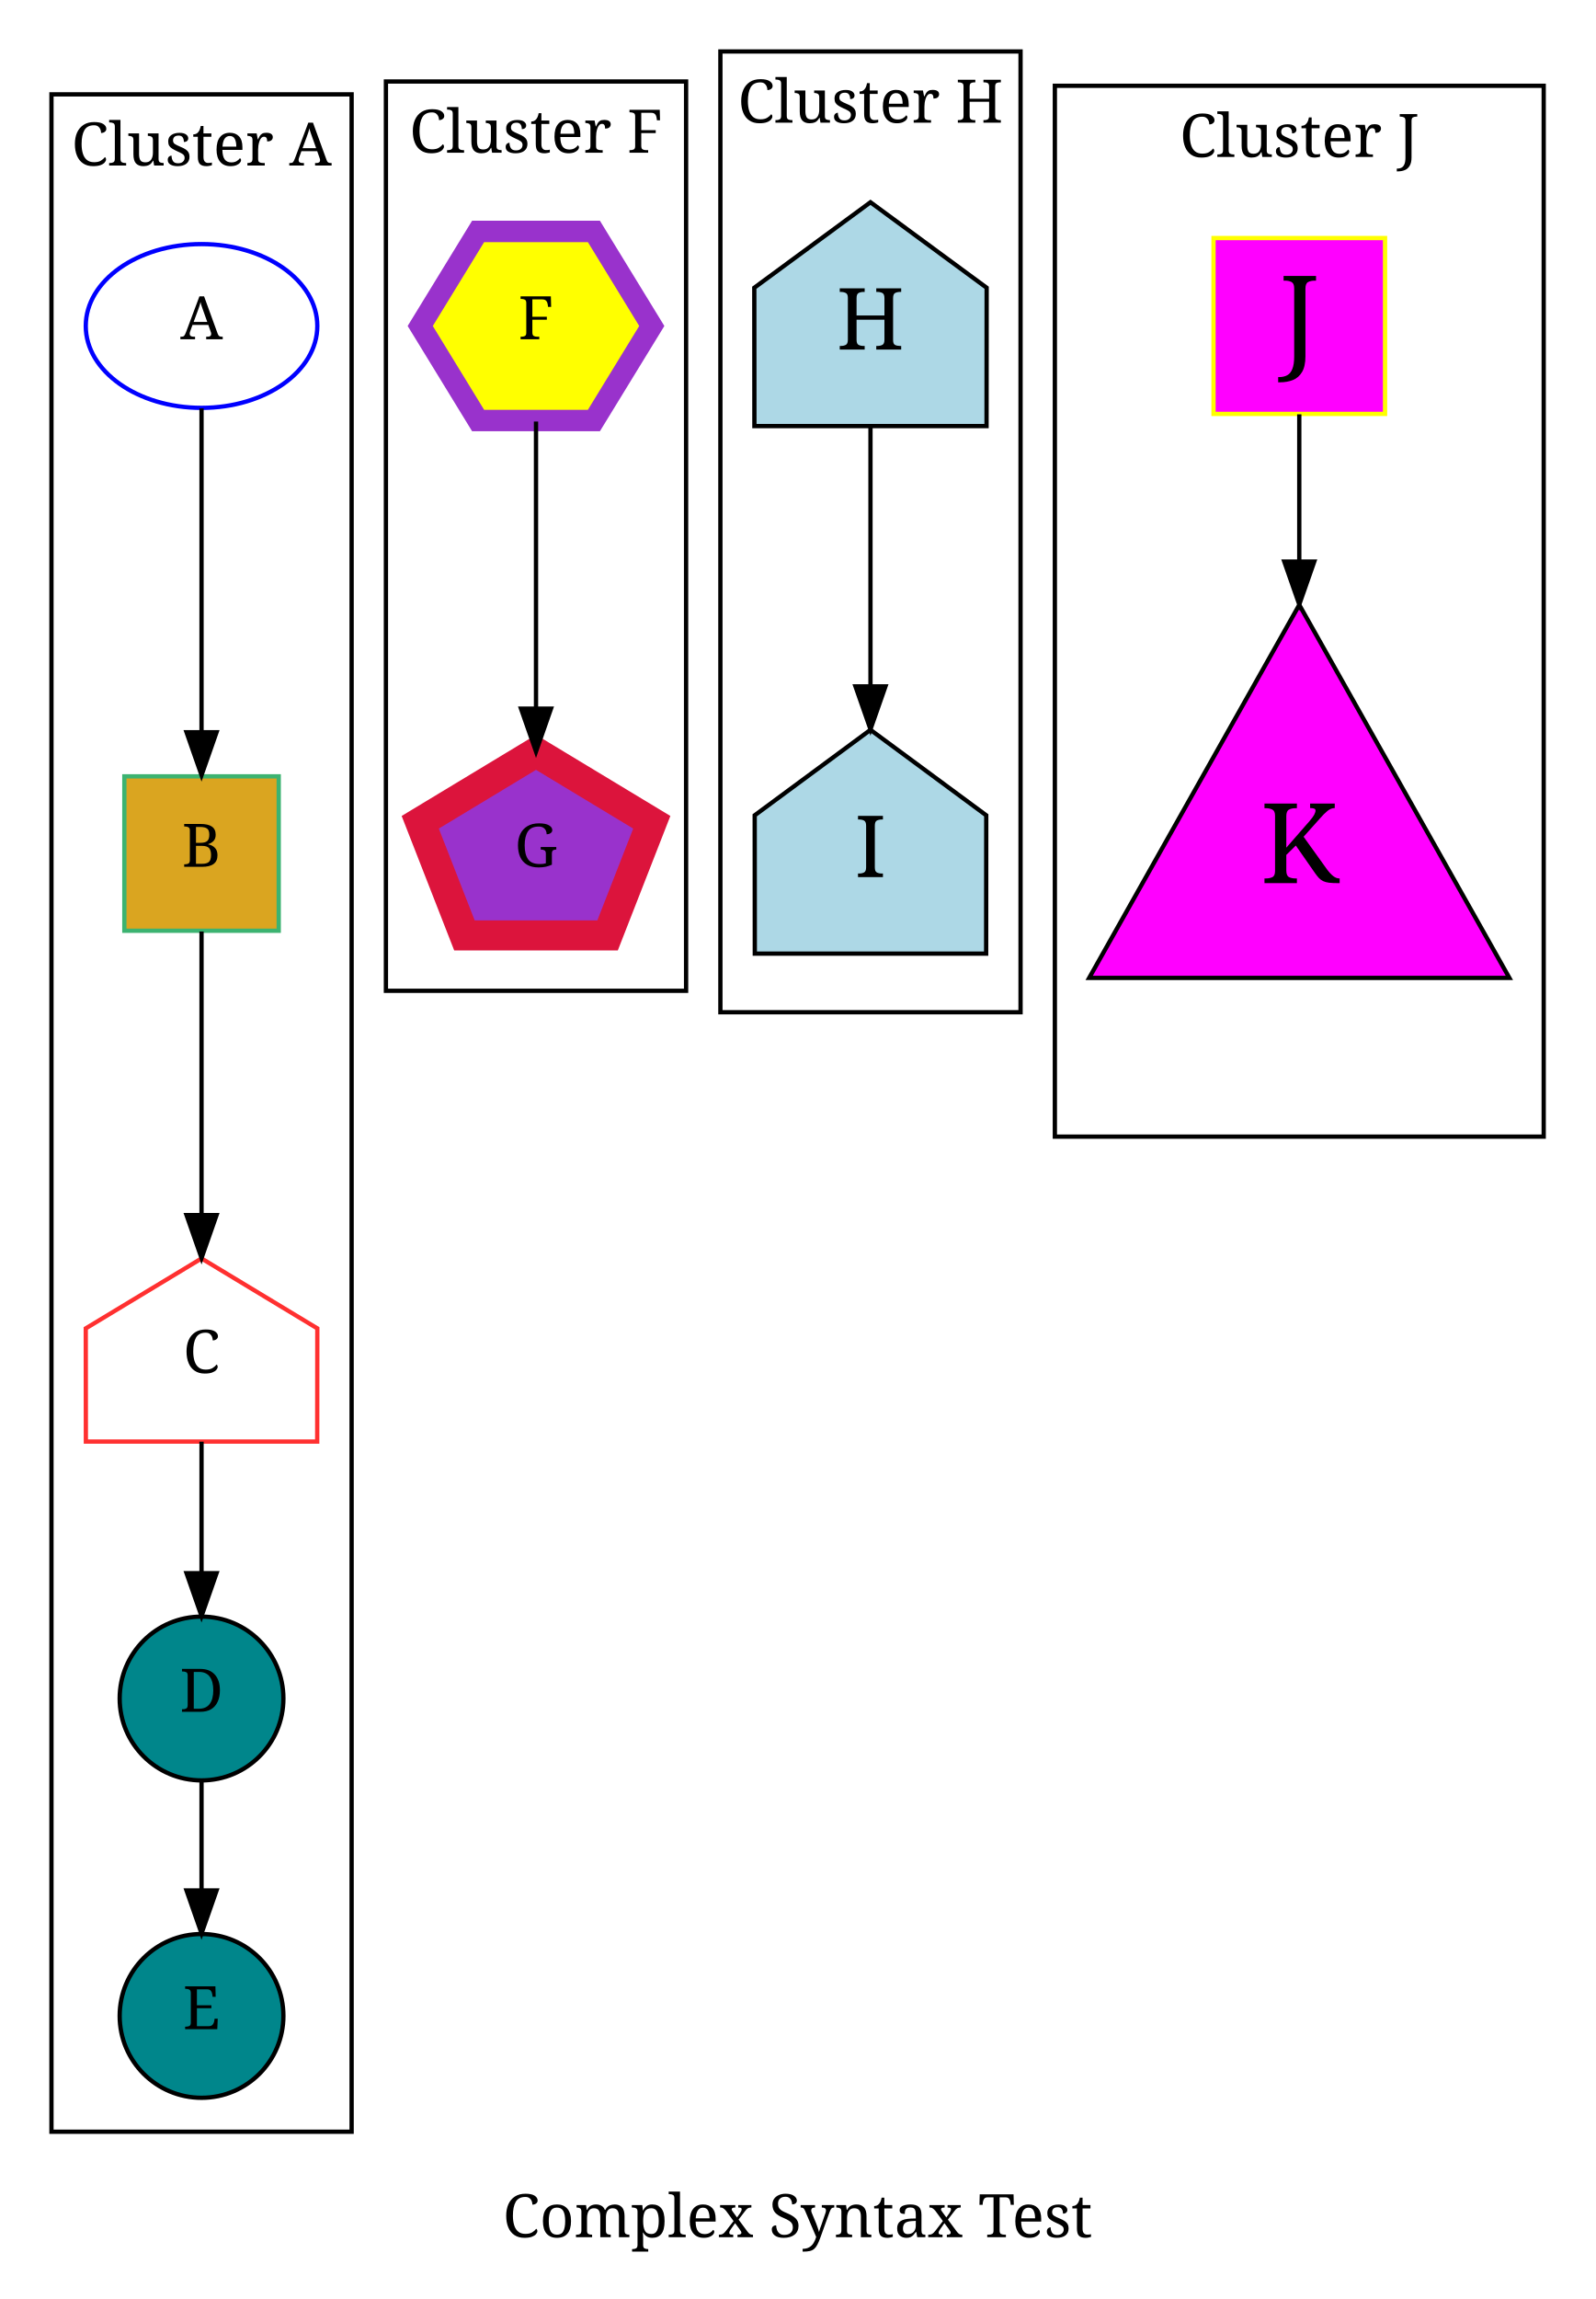
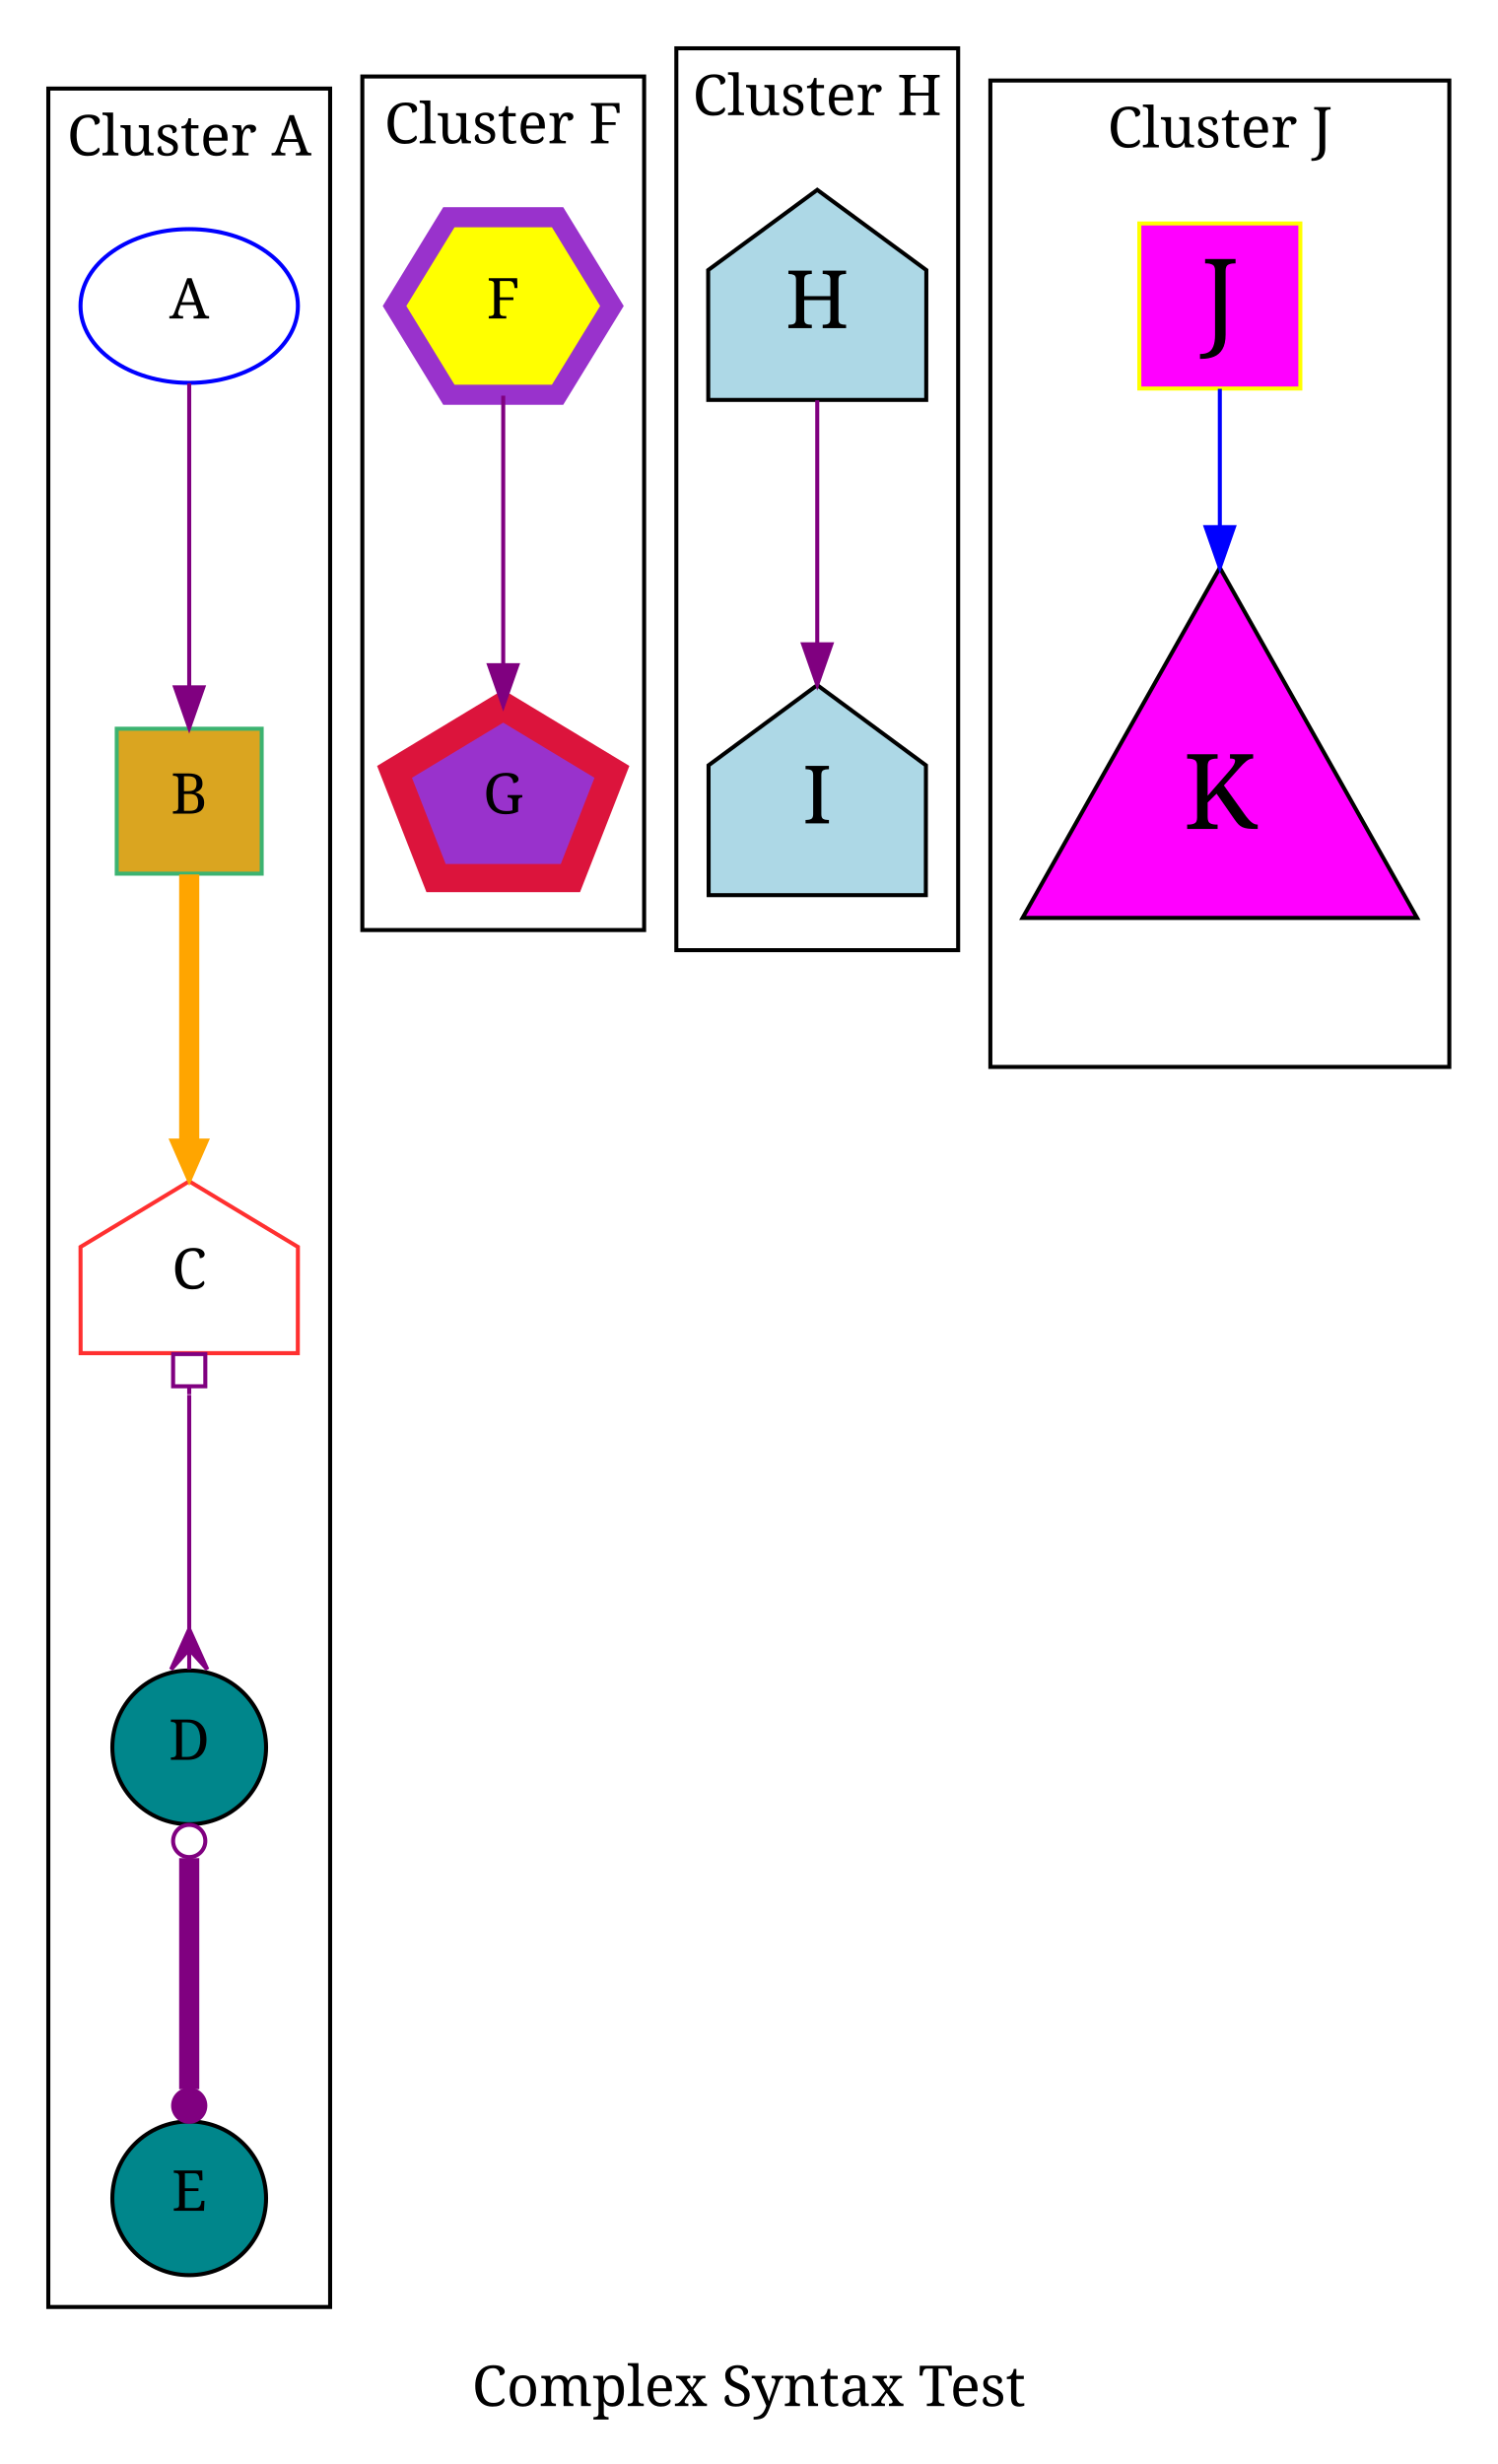
- <svg xmlns="http://www.w3.org/2000/svg" width="372pt" height="536pt" viewBox="0.00 0.00 372.00 536.00">
-   <g id="graph1" class="graph" transform="scale(1 1) rotate(0) translate(4 532)">
-     <polygon fill="white" stroke="white" points="-4,5 -4,-532 369,-532 369,5 -4,5" />
+ <svg xmlns="http://www.w3.org/2000/svg" width="372pt" height="612pt" viewBox="0.00 0.00 372.00 612.00">
+   <g id="graph1" class="graph" transform="scale(1 1) rotate(0) translate(4 608)">
+     <polygon fill="white" stroke="white" points="-4,5 -4,-608 369,-608 369,5 -4,5" />
    <text text-anchor="middle" x="182" y="-10.4" font-family="Times Roman,serif" font-size="14.00">Complex Syntax Test</text>
    <g id="graph2" class="cluster">
-       <polygon fill="none" stroke="black" points="8,-35 8,-510 78,-510 78,-35 8,-35" />
-       <text text-anchor="middle" x="43" y="-493.4" font-family="Times Roman,serif" font-size="14.00">Cluster A</text>
+       <polygon fill="none" stroke="black" points="8,-35 8,-586 78,-586 78,-35 8,-35" />
+       <text text-anchor="middle" x="43" y="-569.4" font-family="Times Roman,serif" font-size="14.00">Cluster A</text>
    </g>
    <g id="graph3" class="cluster">
-       <polygon fill="none" stroke="black" points="86,-301 86,-513 156,-513 156,-301 86,-301" />
-       <text text-anchor="middle" x="121" y="-496.4" font-family="Times Roman,serif" font-size="14.00">Cluster F</text>
+       <polygon fill="none" stroke="black" points="86,-377 86,-589 156,-589 156,-377 86,-377" />
+       <text text-anchor="middle" x="121" y="-572.4" font-family="Times Roman,serif" font-size="14.00">Cluster F</text>
    </g>
    <g id="graph4" class="cluster">
-       <polygon fill="none" stroke="black" points="164,-296 164,-520 234,-520 234,-296 164,-296" />
-       <text text-anchor="middle" x="199" y="-503.4" font-family="Times Roman,serif" font-size="14.00">Cluster H</text>
+       <polygon fill="none" stroke="black" points="164,-372 164,-596 234,-596 234,-372 164,-372" />
+       <text text-anchor="middle" x="199" y="-579.4" font-family="Times Roman,serif" font-size="14.00">Cluster H</text>
    </g>
    <g id="graph5" class="cluster">
-       <polygon fill="none" stroke="black" points="242,-267 242,-512 356,-512 356,-267 242,-267" />
-       <text text-anchor="middle" x="299" y="-495.4" font-family="Times Roman,serif" font-size="14.00">Cluster J</text>
+       <polygon fill="none" stroke="black" points="242,-343 242,-588 356,-588 356,-343 242,-343" />
+       <text text-anchor="middle" x="299" y="-571.4" font-family="Times Roman,serif" font-size="14.00">Cluster J</text>
    </g>
    <g id="node2" class="node">
-       <ellipse fill="none" stroke="blue" cx="43" cy="-456" rx="27" ry="19.092" />
-       <text text-anchor="middle" x="43" y="-452.9" font-family="Times Roman,serif" font-size="14.00">A</text>
+       <ellipse fill="none" stroke="blue" cx="43" cy="-532" rx="27" ry="19.092" />
+       <text text-anchor="middle" x="43" y="-528.9" font-family="Times Roman,serif" font-size="14.00">A</text>
    </g>
    <g id="node3" class="node">
-       <polygon fill="goldenrod" stroke="mediumseagreen" points="61,-351 25,-351 25,-315 61,-315 61,-351" />
-       <text text-anchor="middle" x="43" y="-329.9" font-family="Times Roman,serif" font-size="14.00">B</text>
+       <polygon fill="goldenrod" stroke="mediumseagreen" points="61,-427 25,-427 25,-391 61,-391 61,-427" />
+       <text text-anchor="middle" x="43" y="-405.9" font-family="Times Roman,serif" font-size="14.00">B</text>
    </g>
    <g id="edge3" class="edge">
-       <path fill="none" stroke="black" d="M43,-436.781C43,-416.6 43,-384.644 43,-361.521" />
-       <polygon fill="black" stroke="black" points="46.5,-361.281 43,-351.282 39.5,-361.282 46.5,-361.281" />
+       <path fill="none" stroke="purple" d="M43,-512.781C43,-492.6 43,-460.644 43,-437.521" />
+       <polygon fill="purple" stroke="purple" points="46.5,-437.281 43,-427.282 39.5,-437.282 46.5,-437.281" />
    </g>
    <g id="node5" class="node">
-       <polygon fill="none" stroke="#ff3030" points="70,-222.292 43,-238.599 16,-222.292 16.025,-195.908 69.975,-195.908 70,-222.292" />
-       <text text-anchor="middle" x="43" y="-211.9" font-family="Times Roman,serif" font-size="14.00">C</text>
+       <polygon fill="none" stroke="#ff3030" points="70,-298.292 43,-314.599 16,-298.292 16.025,-271.908 69.975,-271.908 70,-298.292" />
+       <text text-anchor="middle" x="43" y="-287.9" font-family="Times Roman,serif" font-size="14.00">C</text>
    </g>
    <g id="edge5" class="edge">
-       <path fill="none" stroke="black" d="M43,-314.821C43,-297.265 43,-270.251 43,-248.75" />
-       <polygon fill="black" stroke="black" points="46.5,-248.704 43,-238.704 39.5,-248.704 46.5,-248.704" />
+       <path fill="none" stroke="orange" stroke-width="5" d="M43,-390.821C43,-373.265 43,-346.251 43,-324.75" />
+       <polygon fill="orange" stroke="orange" points="47.375,-324.704 43,-314.704 38.625,-324.704 47.375,-324.704" />
    </g>
    <g id="node7" class="node">
-       <ellipse fill="#00868b" stroke="black" cx="43" cy="-136" rx="19.092" ry="19.092" />
-       <text text-anchor="middle" x="43" y="-132.9" font-family="Times Roman,serif" font-size="14.00">D</text>
+       <ellipse fill="#00868b" stroke="black" cx="43" cy="-174" rx="19.092" ry="19.092" />
+       <text text-anchor="middle" x="43" y="-170.9" font-family="Times Roman,serif" font-size="14.00">D</text>
    </g>
    <g id="edge7" class="edge">
-       <path fill="none" stroke="black" d="M43,-195.876C43,-186.726 43,-175.566 43,-165.371" />
-       <polygon fill="black" stroke="black" points="46.5,-165.221 43,-155.221 39.5,-165.221 46.5,-165.221" />
+       <path fill="none" stroke="purple" d="M43,-261.528C43,-243.759 43,-221.205 43,-203.442" />
+       <polygon fill="none" stroke="purple" points="47,-271.68 39,-271.68 39,-263.68 47,-263.68 47,-271.68" />
+       <polyline fill="none" stroke="purple" points="43,-263.68 43,-261.68 " />
+       <polygon fill="purple" stroke="purple" points="43,-203.349 47.5,-193.349 43,-198.349 43,-193.349 43,-193.349 43,-193.349 43,-198.349 38.5,-193.349 43,-203.349 43,-203.349" />
    </g>
    <g id="node9" class="node">
      <ellipse fill="#00868b" stroke="black" cx="43" cy="-62" rx="19.092" ry="19.092" />
      <text text-anchor="middle" x="43" y="-58.9" font-family="Times Roman,serif" font-size="14.00">E</text>
    </g>
    <g id="edge9" class="edge">
-       <path fill="none" stroke="black" d="M43,-116.943C43,-109.149 43,-99.954 43,-91.338" />
-       <polygon fill="black" stroke="black" points="46.5,-91.249 43,-81.249 39.5,-91.249 46.5,-91.249" />
+       <path fill="none" stroke="purple" stroke-width="5" d="M43,-146.495C43,-129.015 43,-106.485 43,-89.087" />
+       <ellipse fill="none" stroke="purple" cx="43" cy="-150.747" rx="4" ry="4" />
+       <ellipse fill="purple" stroke="purple" cx="43" cy="-85.002" rx="4" ry="4" />
    </g>
    <g id="node12" class="node">
-       <polygon fill="yellow" stroke="darkorchid" stroke-width="5" points="148,-456 134.5,-478.045 107.5,-478.045 94,-456 107.5,-433.955 134.5,-433.955 148,-456" />
-       <text text-anchor="middle" x="121" y="-452.9" font-family="Times Roman,serif" font-size="14.00">F</text>
+       <polygon fill="yellow" stroke="darkorchid" stroke-width="5" points="148,-532 134.5,-554.045 107.5,-554.045 94,-532 107.5,-509.955 134.5,-509.955 148,-532" />
+       <text text-anchor="middle" x="121" y="-528.9" font-family="Times Roman,serif" font-size="14.00">F</text>
    </g>
    <g id="node13" class="node">
-       <polygon fill="darkorchid" stroke="crimson" stroke-width="7" points="148,-340.292 121,-356.599 94,-340.292 104.313,-313.908 137.687,-313.908 148,-340.292" />
-       <text text-anchor="middle" x="121" y="-329.9" font-family="Times Roman,serif" font-size="14.00">G</text>
+       <polygon fill="darkorchid" stroke="crimson" stroke-width="7" points="148,-416.292 121,-432.599 94,-416.292 104.313,-389.908 137.687,-389.908 148,-416.292" />
+       <text text-anchor="middle" x="121" y="-405.9" font-family="Times Roman,serif" font-size="14.00">G</text>
    </g>
    <g id="edge12" class="edge">
-       <path fill="none" stroke="black" d="M121,-433.726C121,-415.13 121,-388.321 121,-367.036" />
-       <polygon fill="black" stroke="black" points="124.5,-366.787 121,-356.787 117.5,-366.787 124.5,-366.787" />
+       <path fill="none" stroke="purple" d="M121,-509.726C121,-491.13 121,-464.321 121,-443.036" />
+       <polygon fill="purple" stroke="purple" points="124.5,-442.787 121,-432.787 117.5,-442.787 124.5,-442.787" />
    </g>
    <g id="node16" class="node">
-       <polygon fill="lightblue" stroke="black" points="226.095,-464.913 199,-484.843 171.905,-464.913 171.93,-432.665 226.07,-432.665 226.095,-464.913" />
-       <text text-anchor="middle" x="199" y="-450.5" font-family="Times Roman,serif" font-size="20.00">H</text>
+       <polygon fill="lightblue" stroke="black" points="226.095,-540.913 199,-560.843 171.905,-540.913 171.93,-508.665 226.07,-508.665 226.095,-540.913" />
+       <text text-anchor="middle" x="199" y="-526.5" font-family="Times Roman,serif" font-size="20.00">H</text>
    </g>
    <g id="node17" class="node">
-       <polygon fill="lightblue" stroke="black" points="226,-341.913 199,-361.843 172,-341.913 172.025,-309.665 225.975,-309.665 226,-341.913" />
-       <text text-anchor="middle" x="199" y="-327.5" font-family="Times Roman,serif" font-size="20.00">I</text>
+       <polygon fill="lightblue" stroke="black" points="226,-417.913 199,-437.843 172,-417.913 172.025,-385.665 225.975,-385.665 226,-417.913" />
+       <text text-anchor="middle" x="199" y="-403.5" font-family="Times Roman,serif" font-size="20.00">I</text>
    </g>
    <g id="edge15" class="edge">
-       <path fill="none" stroke="black" d="M199,-432.575C199,-415.481 199,-391.916 199,-372.002" />
-       <polygon fill="black" stroke="black" points="202.5,-371.974 199,-361.974 195.5,-371.974 202.5,-371.974" />
+       <path fill="none" stroke="purple" d="M199,-508.575C199,-491.481 199,-467.916 199,-448.002" />
+       <polygon fill="purple" stroke="purple" points="202.5,-447.974 199,-437.974 195.5,-447.974 202.5,-447.974" />
    </g>
    <g id="node20" class="node">
-       <polygon fill="magenta" stroke="yellow" points="319,-476.5 279,-476.5 279,-435.5 319,-435.5 319,-476.5" />
-       <text text-anchor="middle" x="299" y="-449.1" font-family="Times Roman,serif" font-size="26.00">J</text>
+       <polygon fill="magenta" stroke="yellow" points="319,-552.5 279,-552.5 279,-511.5 319,-511.5 319,-552.5" />
+       <text text-anchor="middle" x="299" y="-525.1" font-family="Times Roman,serif" font-size="26.00">J</text>
    </g>
    <g id="node21" class="node">
-       <polygon fill="magenta" stroke="black" points="299,-390.983 250.002,-304.009 347.998,-304.009 299,-390.983" />
-       <text text-anchor="middle" x="299" y="-326.1" font-family="Times Roman,serif" font-size="26.00">K</text>
+       <polygon fill="magenta" stroke="black" points="299,-466.983 250.002,-380.009 347.998,-380.009 299,-466.983" />
+       <text text-anchor="middle" x="299" y="-402.1" font-family="Times Roman,serif" font-size="26.00">K</text>
    </g>
    <g id="edge18" class="edge">
-       <path fill="none" stroke="black" d="M299,-435.413C299,-425.753 299,-413.629 299,-401.136" />
-       <polygon fill="black" stroke="black" points="302.5,-401.077 299,-391.078 295.5,-401.078 302.5,-401.077" />
+       <path fill="none" stroke="blue" d="M299,-511.413C299,-501.753 299,-489.629 299,-477.136" />
+       <polygon fill="blue" stroke="blue" points="302.5,-477.077 299,-467.078 295.5,-477.078 302.5,-477.077" />
    </g>
  </g>
</svg>
